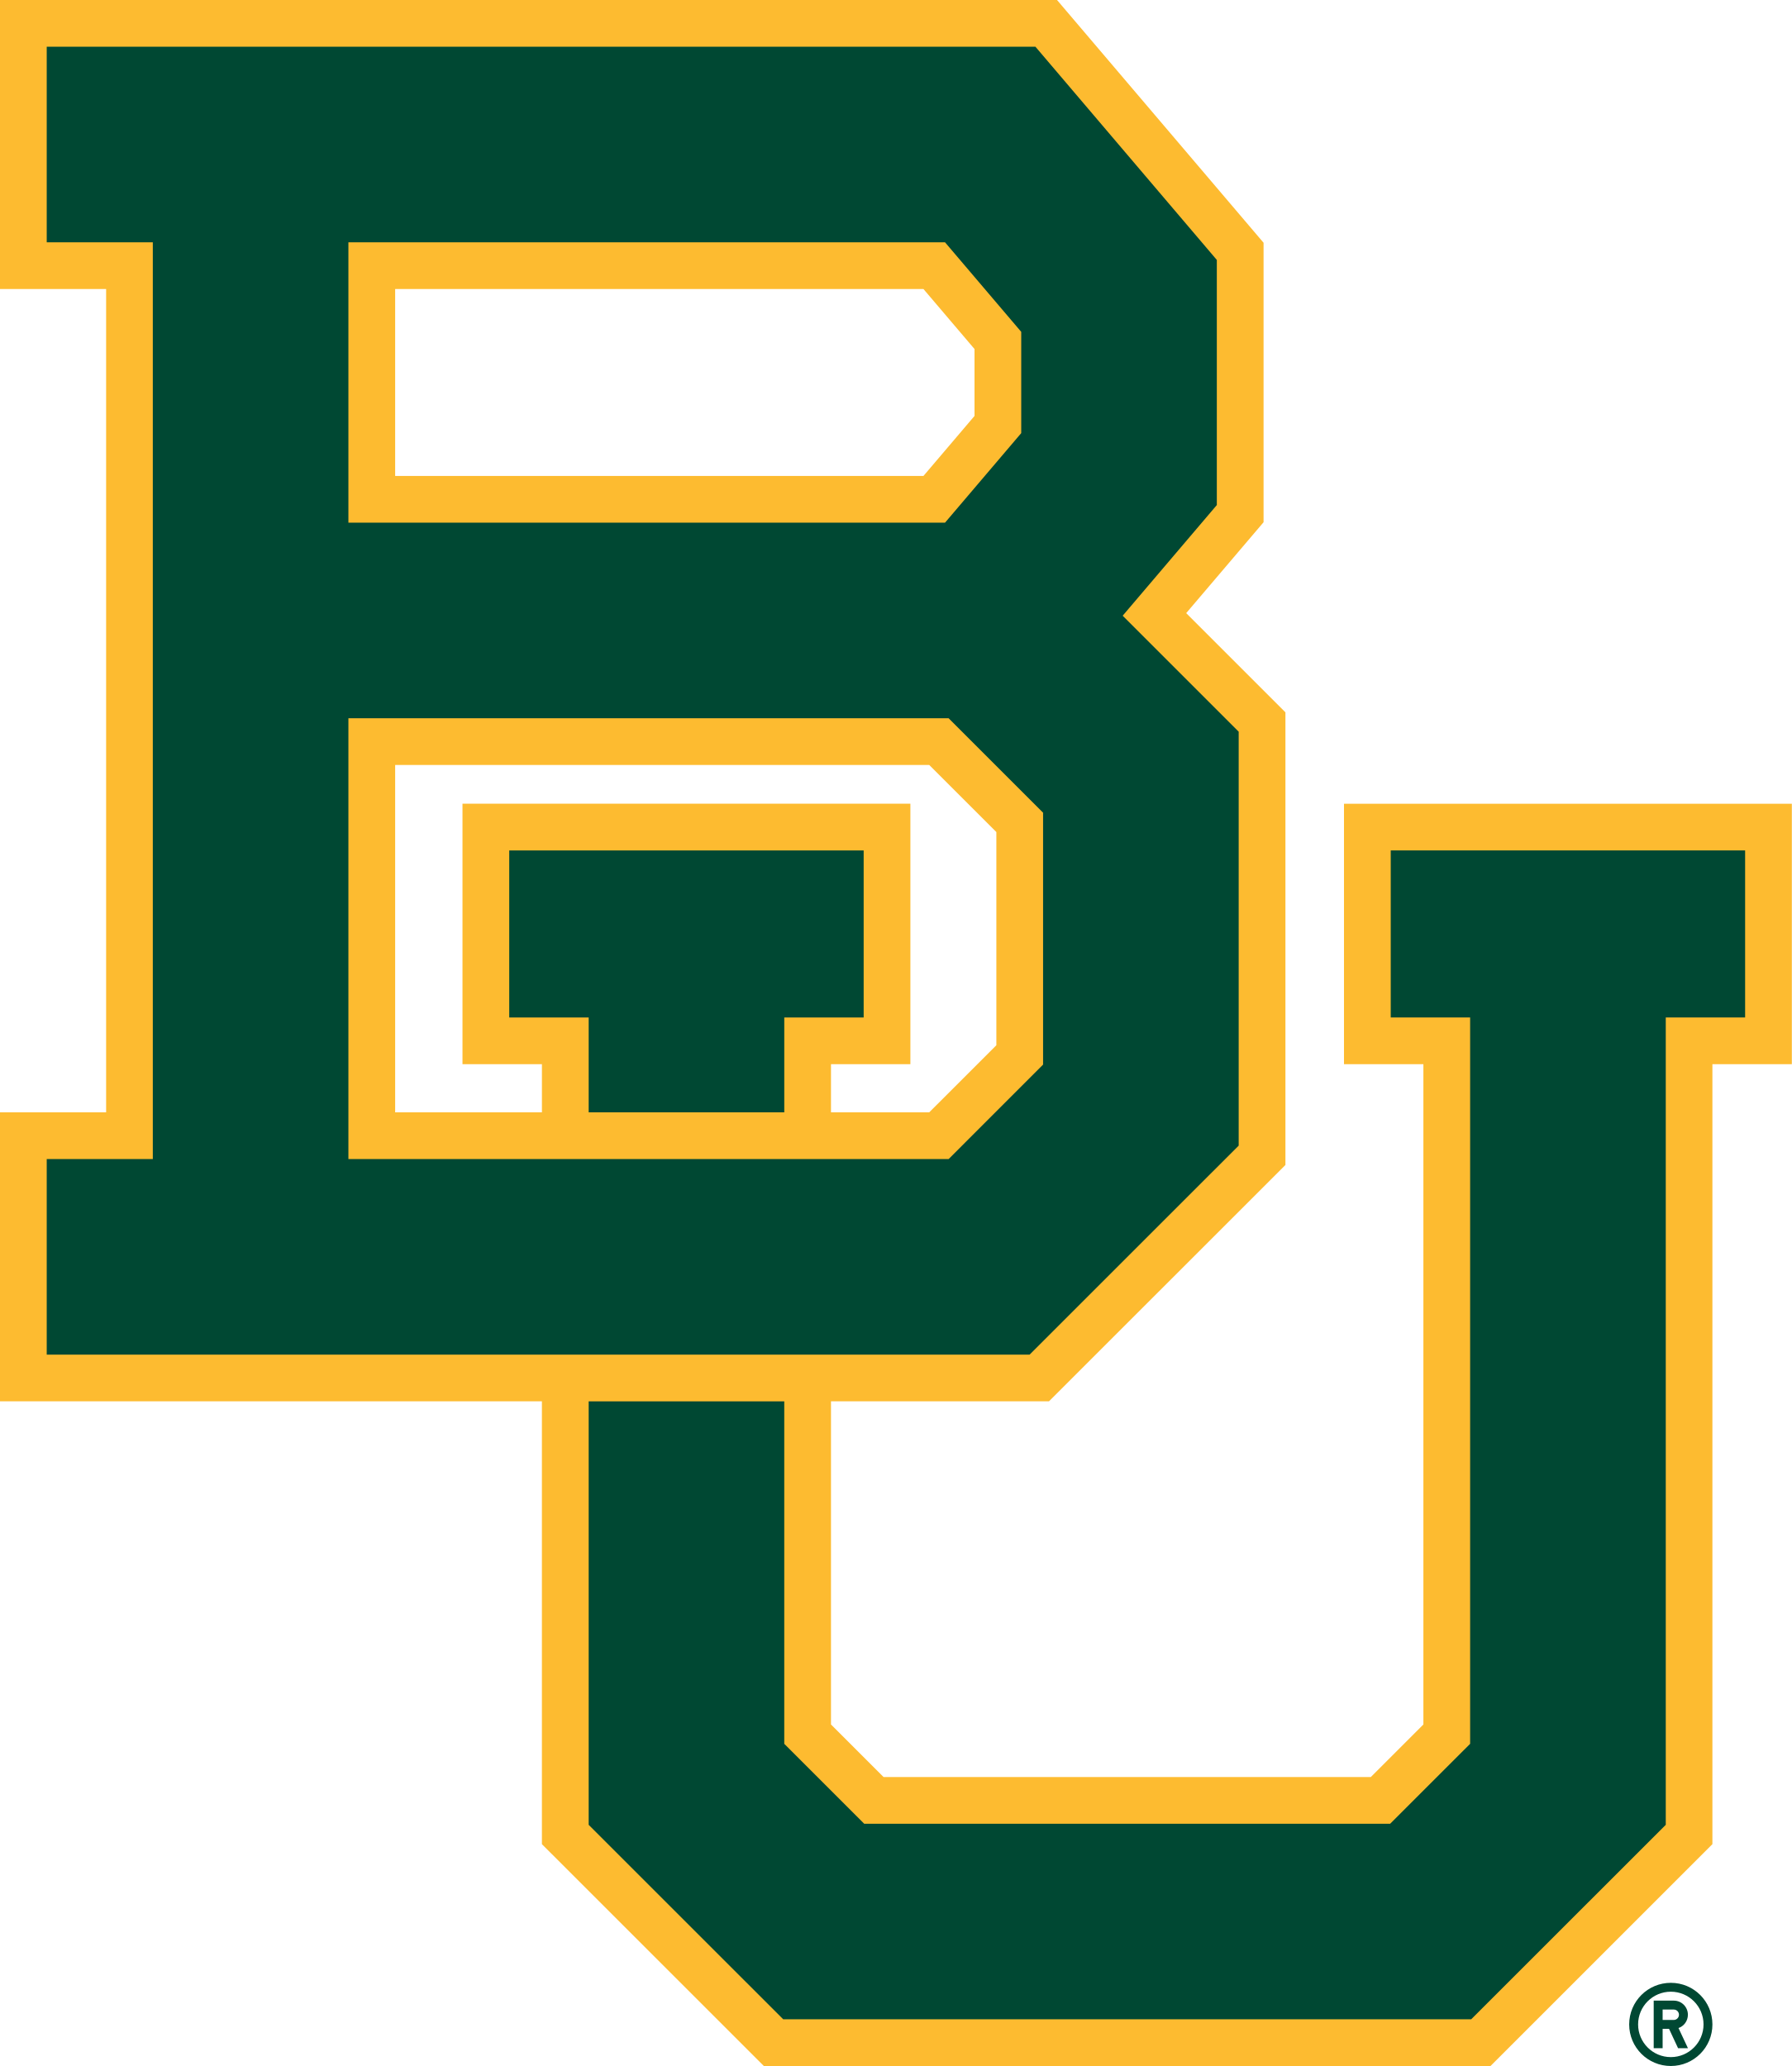
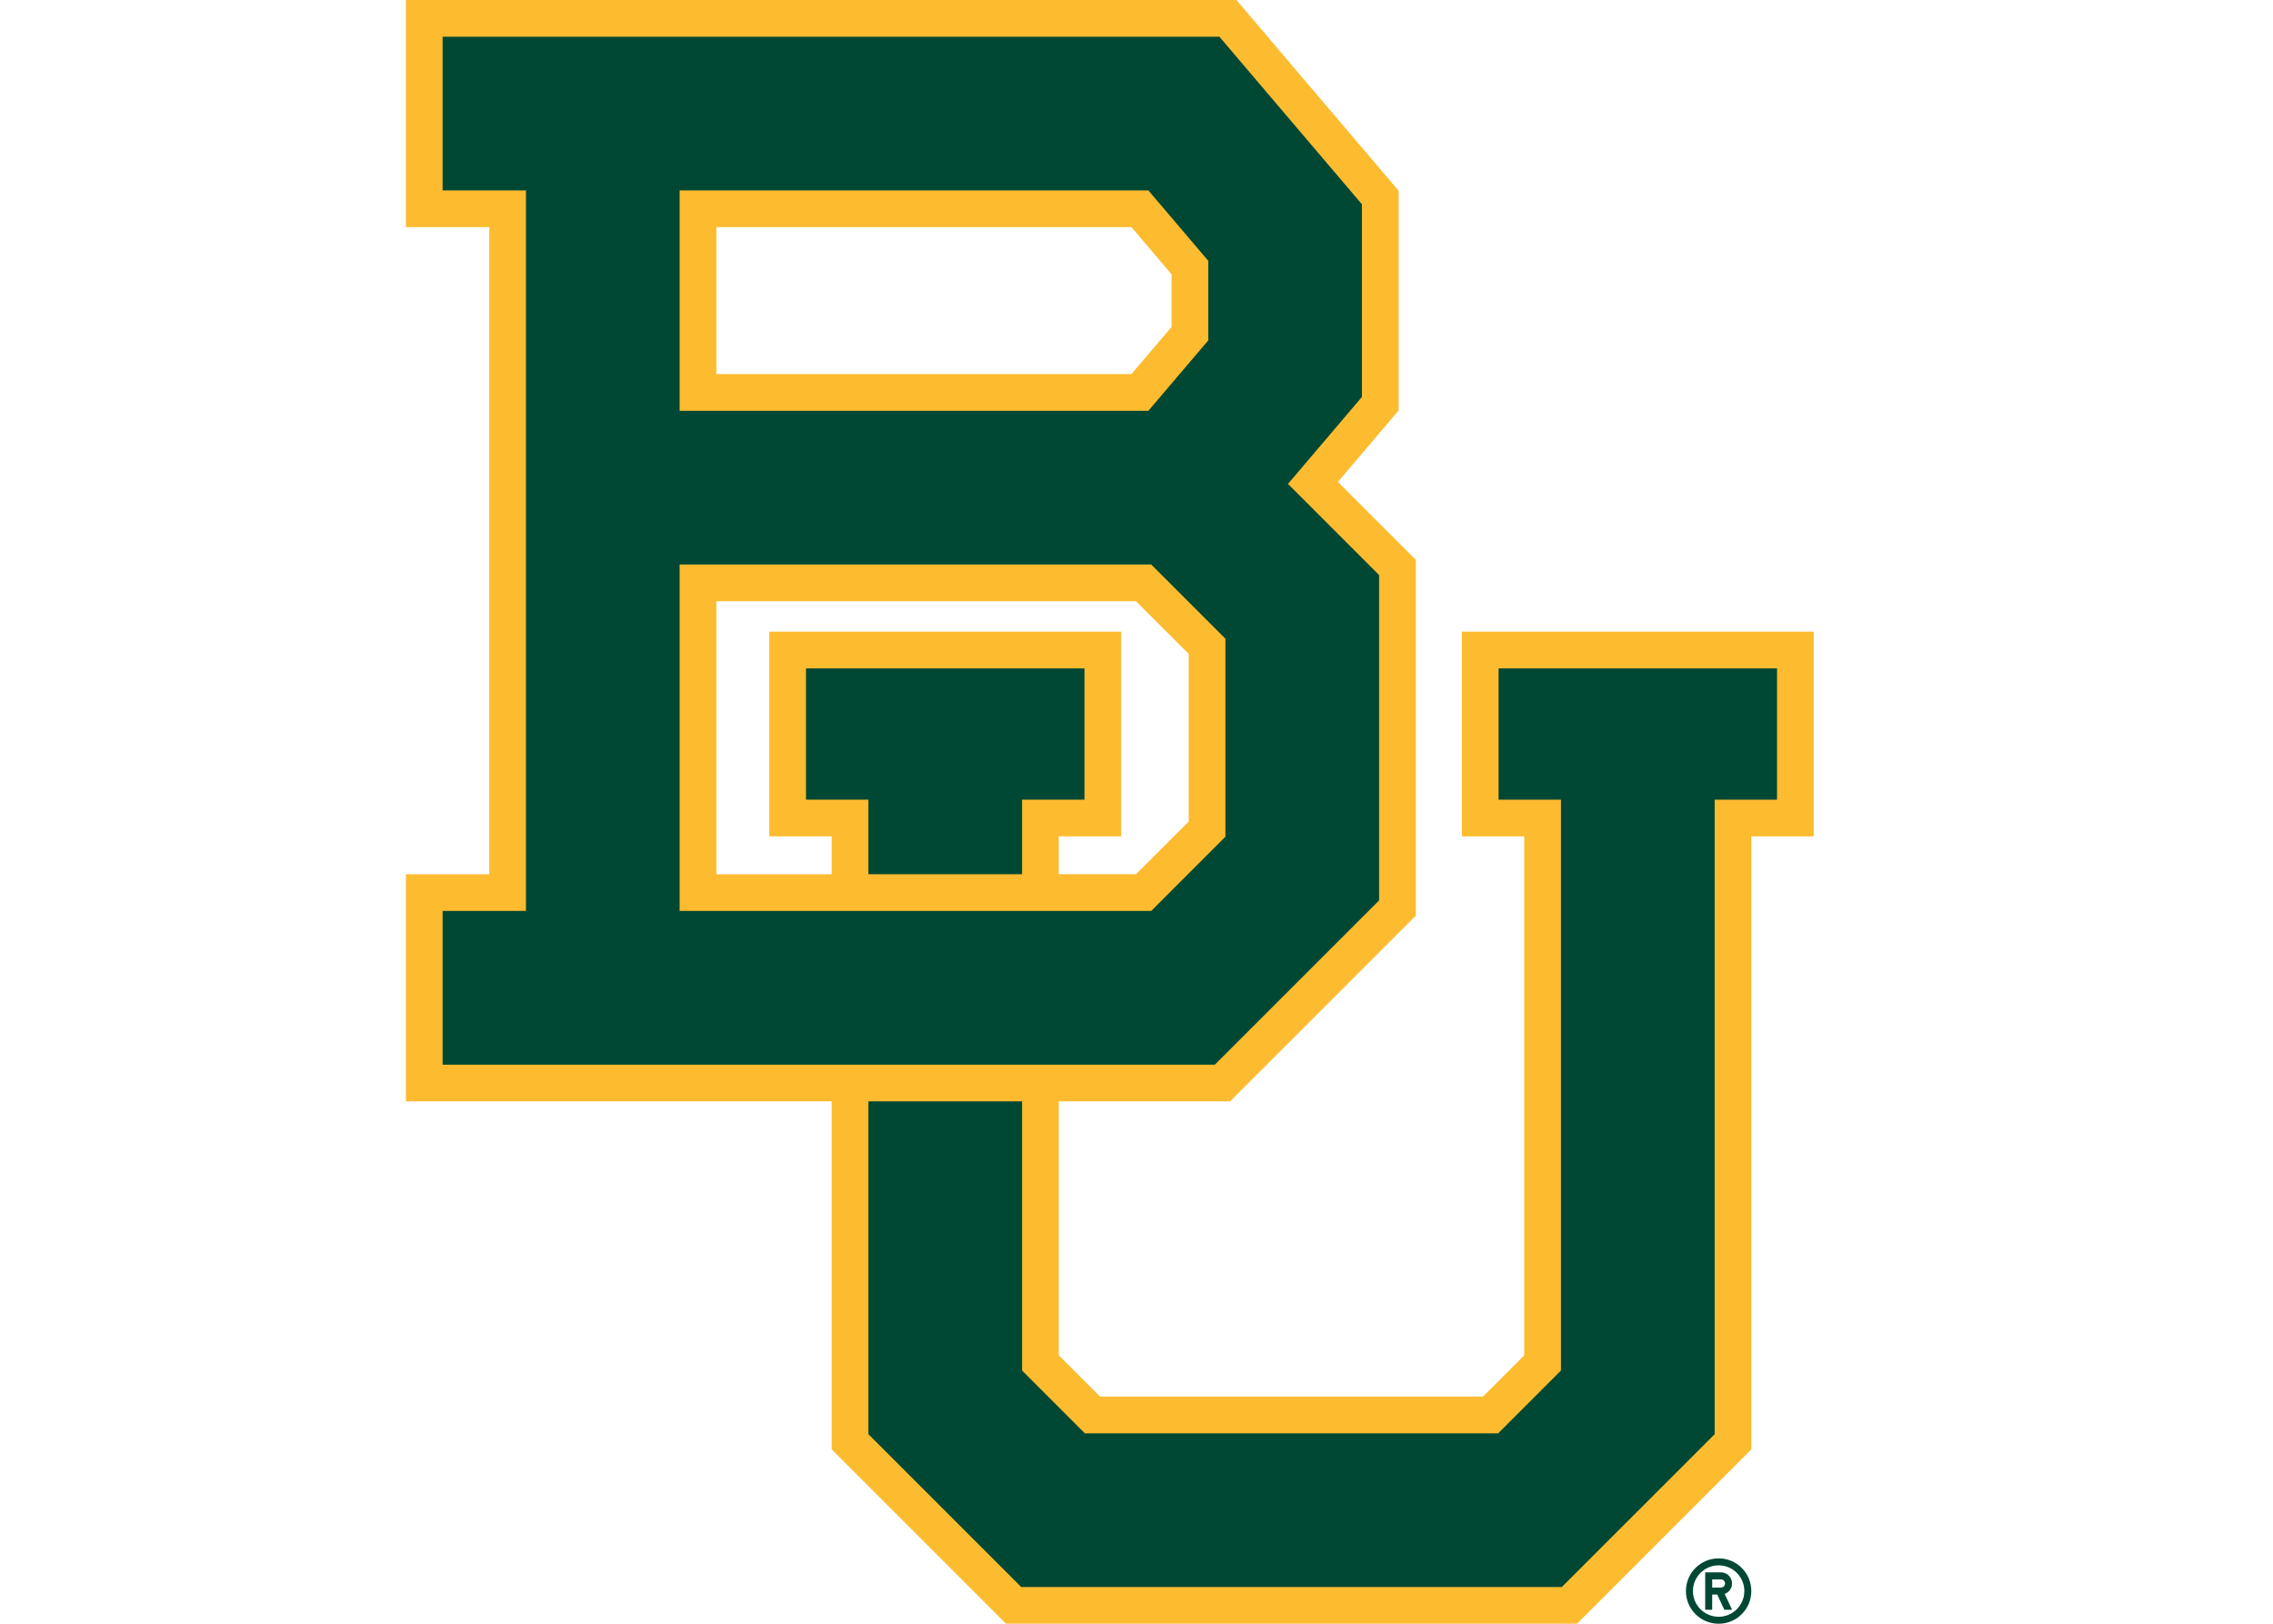
- <svg xmlns="http://www.w3.org/2000/svg" version="1.1" width="173.426" height="200" id="svg5514">
+ <svg xmlns="http://www.w3.org/2000/svg" version="1.1" width="280" height="200" id="svg5514">
  <defs id="defs5516">
    <clipPath id="clipPath1812">
      <path d="m 223.169,320.641 45.164,0 0,52.083 -45.164,0 0,-52.083 z" id="path1814" />
    </clipPath>
  </defs>
-   <g transform="translate(-420.3446,-467.7715)" id="layer1">
+   <g transform="translate(-370.3446,-467.7715)" id="layer1">
    <path d="m 550.424,545.577 0,25.213 7.684,0 0,63.921 -5.088,5.088 -47.159,0 -5.088,-5.088 0,-31.284 21.097,0 22.886,-22.879 0,-43.818 -9.604,-9.604 7.488,-8.801 0,-27.053 -19.991,-23.501 -102.305,0 0,27.978 10.272,0 0,79.703 -10.272,0 0,27.974 52.45,0 0,42.87 21.477,21.473 70.337,0 21.473,-21.473 0,-75.506 7.688,0 0,-25.213 -43.346,0 z m -91.833,-49.828 51.13,0 4.942,5.81 0,6.478 -4.942,5.81 -51.13,0 0,-18.098 z m 14.204,75.041 0,4.662 -14.204,0 0,-33.627 51.69,0 6.497,6.493 0,20.64 -6.497,6.493 -9.508,0 0,-4.662 7.684,0 0,-25.213 -43.35,0 0,25.213 7.688,0 z" id="path1794" style="fill:#fdbb30;fill-opacity:1;fill-rule:nonzero;stroke:none" />
    <path d="m 554.948,550.099 0,16.17 7.684,0 0,70.314 -7.741,7.738 -50.903,0 -7.738,-7.738 0,-33.155 -18.931,0 0,40.996 18.828,18.824 66.589,0 18.831,-18.824 0,-78.155 7.68,0 0,-16.17 -34.299,0 z" id="path1798" style="fill:#004833;fill-opacity:1;fill-rule:nonzero;stroke:none" />
    <path d="m 469.632,566.27 7.688,0 0,9.181 18.931,0 0,-9.181 7.684,0 0,-16.17 -34.303,0 0,16.17 z" id="path1802" style="fill:#004833;fill-opacity:1;fill-rule:nonzero;stroke:none" />
    <path d="m 540.232,578.674 0,-40.07 -11.228,-11.228 9.112,-10.714 0,-23.727 -17.556,-20.64 -95.693,0 0,18.931 10.268,0 0,88.75 -10.268,0 0,18.931 95.128,0 20.237,-20.233 z m -86.166,-87.448 57.742,0 7.377,8.671 0,9.803 -7.377,8.671 -57.742,0 0,-27.145 z m 0,88.75 0,-42.674 58.091,0 9.143,9.143 0,24.384 -9.143,9.147 -58.091,0 z" id="path1806" style="fill:#004833;fill-opacity:1;fill-rule:nonzero;stroke:none" />
    <path d="m 582.058,659.719 c -2.227,0 -4.032,1.801 -4.032,4.028 0,2.223 1.805,4.024 4.032,4.024 2.223,0 4.024,-1.801 4.024,-4.024 0,-2.227 -1.801,-4.028 -4.024,-4.028 m 0,7.192 c -1.751,0 -3.168,-1.421 -3.168,-3.164 0,-1.751 1.417,-3.168 3.168,-3.168 1.747,0 3.164,1.417 3.164,3.168 0,1.743 -1.417,3.164 -3.164,3.164 m 1.651,-4.101 c 0,-0.756 -0.611,-1.367 -1.363,-1.367 l -1.947,0 0,4.604 0.864,0 0,-1.87 0.622,0 0.872,1.87 0.956,0 -0.914,-1.951 c 0.534,-0.184 0.91,-0.695 0.91,-1.286 m -1.363,0.503 -1.083,0 0,-1.006 1.083,0 c 0.273,0 0.499,0.223 0.499,0.503 0,0.276 -0.227,0.503 -0.499,0.503" id="path1818" style="fill:#004833;fill-opacity:1;fill-rule:nonzero;stroke:none" />
  </g>
</svg>
